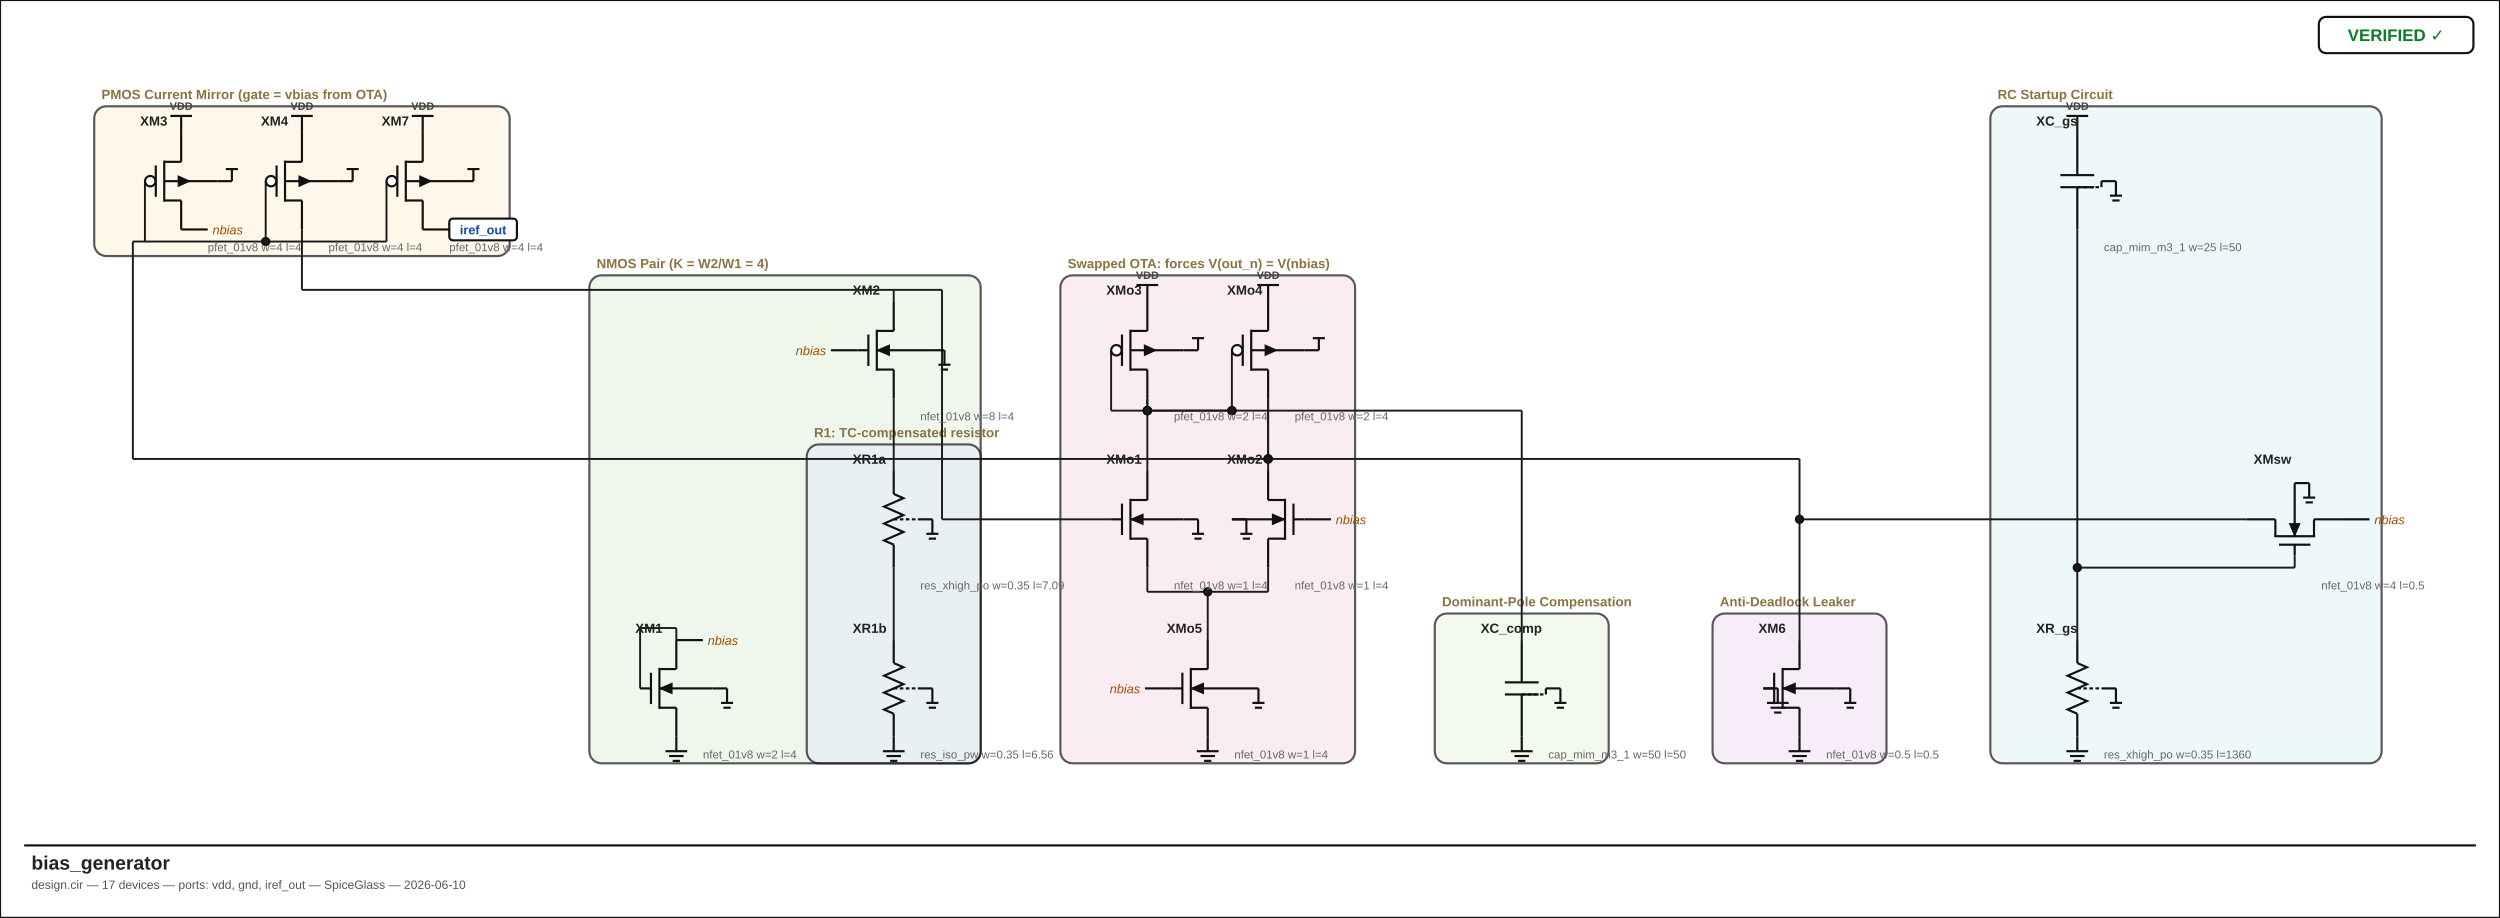
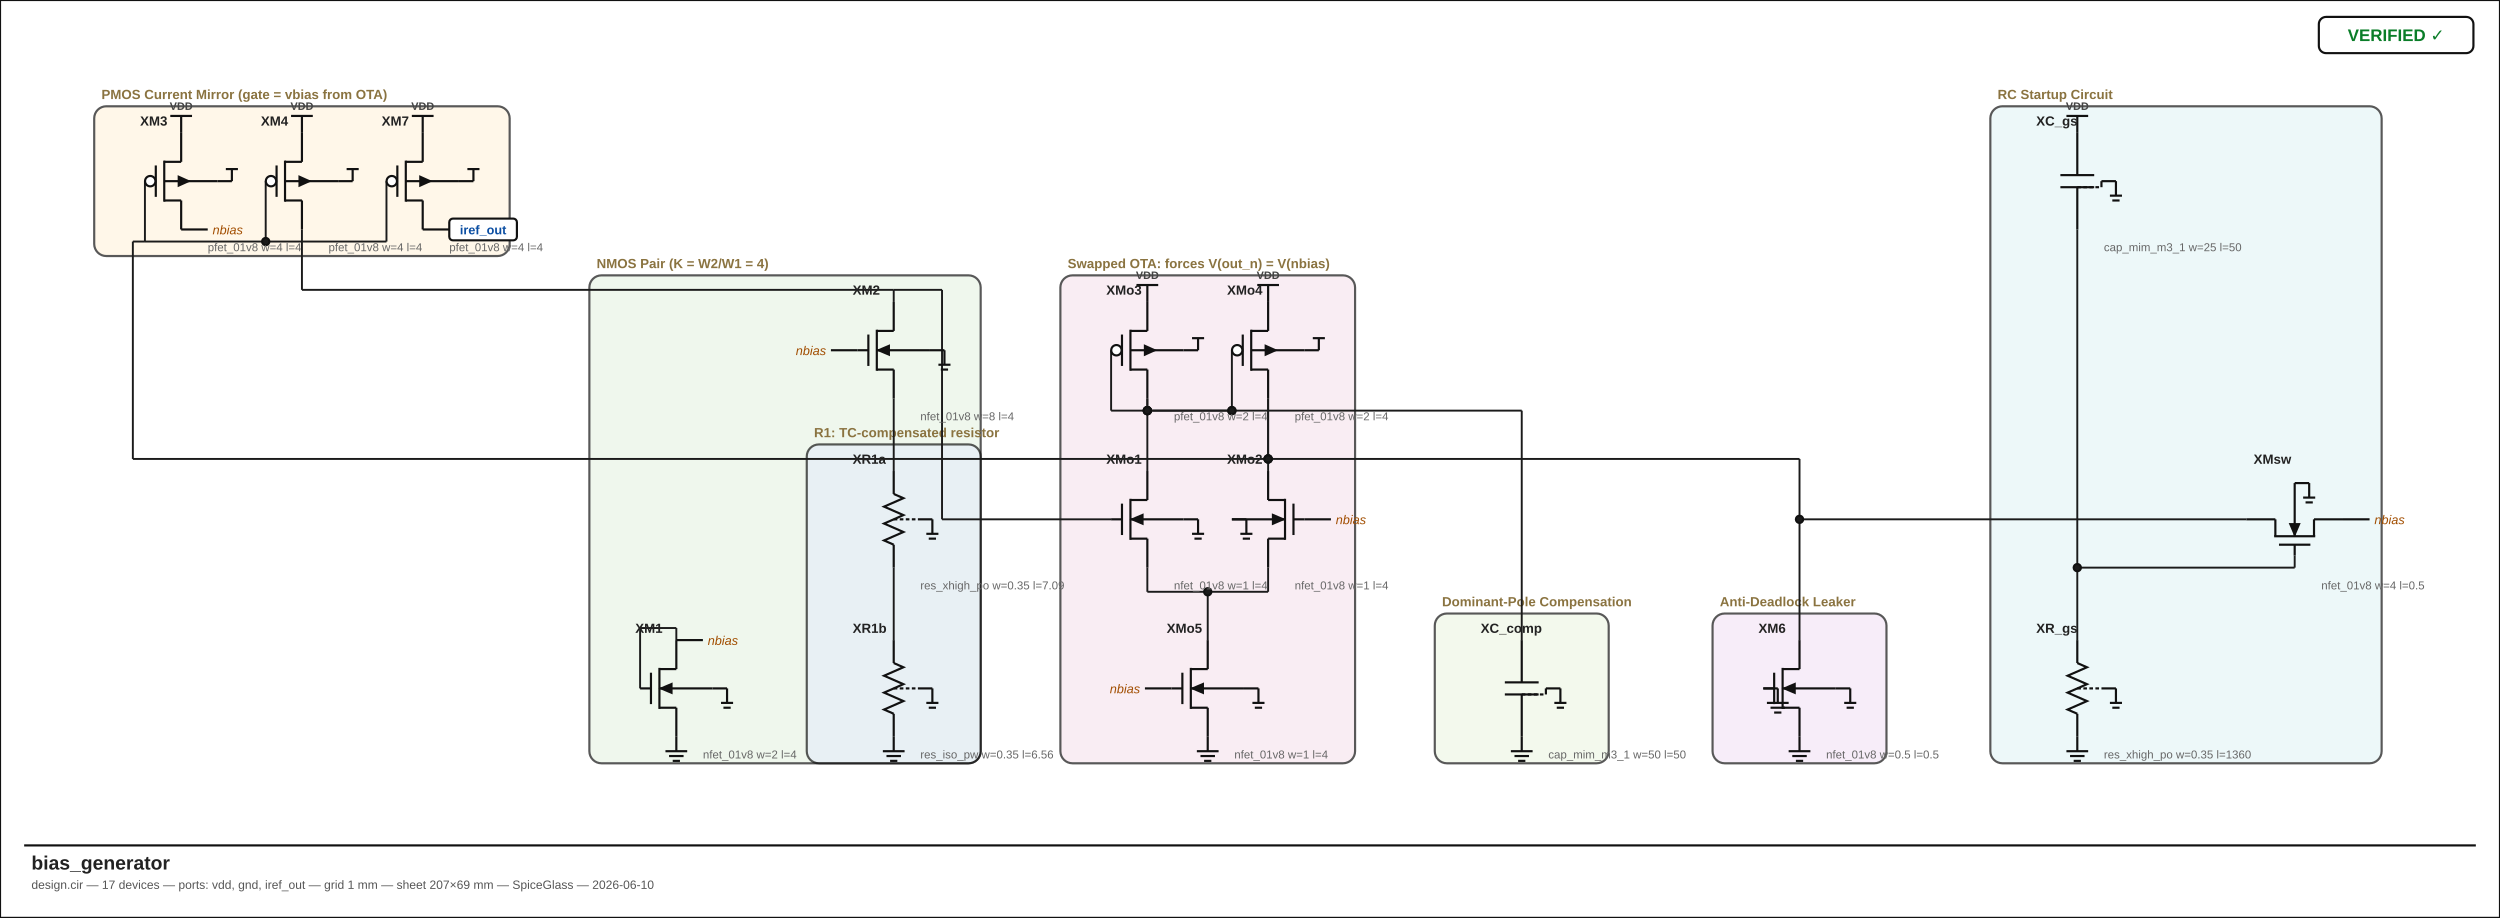
- <svg xmlns="http://www.w3.org/2000/svg" width="2070" height="760" viewBox="0 0 2070 760" font-family="Segoe UI, Arial, sans-serif">
+ <svg xmlns="http://www.w3.org/2000/svg" width="2070" height="760" viewBox="0 0 2070 760" data-grid-mm="1" font-family="Segoe UI, Arial, sans-serif">
  <style>
 line, polyline, path, rect, circle { stroke: #111111; stroke-width: 1.8; }
 .wire { stroke: #1b1b1b; stroke-width: 1.6; }
 text { stroke: none; fill: #222; font-size: 11px; }
 .name { font-weight: 600; font-size: 11px; }
 .param { fill: #666; font-size: 9.5px; }
 .pin { font-size: 9px; fill: #333; }
 .sym { font-size: 11px; font-weight: 700; }
 .boxmodel { font-size: 9.5px; fill: #555; font-style: italic; }
 .rail { font-size: 9px; fill: #444444; font-weight: 600; }
 .netlabel { font-size: 10.5px; fill: #a14d00; font-style: italic; }
 .port { font-size: 10.5px; fill: #0b4ea2; font-weight: 700; }
 .sectitle { font-size: 11px; fill: #8a7340; font-weight: 600; }
 .title { font-size: 16px; font-weight: 700; }
 .meta { font-size: 10px; fill: #555; }
</style>
  <rect x="0" y="0" width="2070" height="760" fill="white" stroke="none" />
  <rect x="78" y="88" width="344" height="124" rx="10" fill="#fff3df" stroke="none" opacity="0.7" />
  <text x="84" y="82" class="sectitle">PMOS Current Mirror (gate = vbias from OTA)</text>
  <rect x="488" y="228" width="324" height="404" rx="10" fill="#e8f3e6" stroke="none" opacity="0.7" />
  <text x="494" y="222" class="sectitle">NMOS Pair (K = W2/W1 = 4)</text>
  <rect x="668" y="368" width="144" height="264" rx="10" fill="#e6ecf7" stroke="none" opacity="0.7" />
  <text x="674" y="362" class="sectitle">R1: TC-compensated resistor</text>
  <rect x="878" y="228" width="244" height="404" rx="10" fill="#f7e6ee" stroke="none" opacity="0.7" />
  <text x="884" y="222" class="sectitle">Swapped OTA: forces V(out_n) = V(nbias)</text>
  <rect x="1188" y="508" width="144" height="124" rx="10" fill="#eef7e6" stroke="none" opacity="0.7" />
  <text x="1194" y="502" class="sectitle">Dominant-Pole Compensation</text>
  <rect x="1418" y="508" width="144" height="124" rx="10" fill="#f3e6f7" stroke="none" opacity="0.7" />
  <text x="1424" y="502" class="sectitle">Anti-Deadlock Leaker</text>
  <rect x="1648" y="88" width="324" height="544" rx="10" fill="#e6f5f7" stroke="none" opacity="0.7" />
  <text x="1654" y="82" class="sectitle">RC Startup Circuit</text>
  <line class="wire" x1="950" y1="470" x2="950" y2="490" stroke="#1b1b1b" stroke-width="1.6" />
  <line class="wire" x1="1050" y1="470" x2="1050" y2="490" stroke="#1b1b1b" stroke-width="1.6" />
  <line class="wire" x1="1000" y1="490" x2="1000" y2="530" stroke="#1b1b1b" stroke-width="1.6" />
  <line class="wire" x1="950" y1="490" x2="1050" y2="490" stroke="#1b1b1b" stroke-width="1.6" />
  <line class="wire" x1="950" y1="330" x2="950" y2="390" stroke="#1b1b1b" stroke-width="1.6" />
  <line class="wire" x1="1050" y1="330" x2="1050" y2="390" stroke="#1b1b1b" stroke-width="1.6" />
  <line class="wire" x1="920" y1="290" x2="920" y2="340" stroke="#1b1b1b" stroke-width="1.6" />
  <line class="wire" x1="1020" y1="290" x2="1020" y2="340" stroke="#1b1b1b" stroke-width="1.6" />
  <line class="wire" x1="920" y1="340" x2="1020" y2="340" stroke="#1b1b1b" stroke-width="1.6" />
  <line class="wire" x1="950" y1="340" x2="950" y2="330" stroke="#1b1b1b" stroke-width="1.6" />
  <line class="wire" x1="120" y1="150" x2="120" y2="200" stroke="#1b1b1b" stroke-width="1.6" />
  <line class="wire" x1="220" y1="150" x2="220" y2="200" stroke="#1b1b1b" stroke-width="1.6" />
  <line class="wire" x1="320" y1="150" x2="320" y2="200" stroke="#1b1b1b" stroke-width="1.6" />
  <line class="wire" x1="120" y1="200" x2="320" y2="200" stroke="#1b1b1b" stroke-width="1.6" />
  <line class="wire" x1="530" y1="570" x2="530" y2="520" stroke="#1b1b1b" stroke-width="1.6" />
  <line class="wire" x1="530" y1="520" x2="560" y2="520" stroke="#1b1b1b" stroke-width="1.6" />
  <line class="wire" x1="560" y1="520" x2="560" y2="530" stroke="#1b1b1b" stroke-width="1.6" />
  <line class="wire" x1="740" y1="530" x2="740" y2="470" stroke="#1b1b1b" stroke-width="1.6" />
  <line class="wire" x1="740" y1="390" x2="740" y2="330" stroke="#1b1b1b" stroke-width="1.6" />
  <line class="wire" x1="1260" y1="530" x2="1260" y2="340" stroke="#1b1b1b" stroke-width="1.6" />
  <line class="wire" x1="1260" y1="340" x2="950" y2="340" stroke="#1b1b1b" stroke-width="1.6" />
  <line class="wire" x1="1720" y1="530" x2="1720" y2="190" stroke="#1b1b1b" stroke-width="1.6" />
  <line class="wire" x1="1900" y1="460" x2="1900" y2="470" stroke="#1b1b1b" stroke-width="1.6" />
  <line class="wire" x1="1900" y1="470" x2="1720" y2="470" stroke="#1b1b1b" stroke-width="1.6" />
  <line class="wire" x1="740" y1="250" x2="740" y2="240" stroke="#1b1b1b" stroke-width="1.6" />
  <line class="wire" x1="740" y1="240" x2="250" y2="240" stroke="#1b1b1b" stroke-width="1.6" />
  <line class="wire" x1="250" y1="240" x2="250" y2="190" stroke="#1b1b1b" stroke-width="1.6" />
  <line class="wire" x1="920" y1="430" x2="780" y2="430" stroke="#1b1b1b" stroke-width="1.6" />
  <line class="wire" x1="780" y1="430" x2="780" y2="240" stroke="#1b1b1b" stroke-width="1.6" />
  <line class="wire" x1="780" y1="240" x2="740" y2="240" stroke="#1b1b1b" stroke-width="1.6" />
  <line class="wire" x1="1050" y1="330" x2="1050" y2="380" stroke="#1b1b1b" stroke-width="1.6" />
  <line class="wire" x1="1050" y1="380" x2="110" y2="380" stroke="#1b1b1b" stroke-width="1.6" />
  <line class="wire" x1="110" y1="380" x2="110" y2="200" stroke="#1b1b1b" stroke-width="1.6" />
  <line class="wire" x1="110" y1="200" x2="120" y2="200" stroke="#1b1b1b" stroke-width="1.6" />
  <line class="wire" x1="1490" y1="530" x2="1490" y2="380" stroke="#1b1b1b" stroke-width="1.6" />
  <line class="wire" x1="1490" y1="380" x2="1050" y2="380" stroke="#1b1b1b" stroke-width="1.6" />
  <line class="wire" x1="1860" y1="430" x2="1490" y2="430" stroke="#1b1b1b" stroke-width="1.6" />
  <circle cx="1000" cy="490" r="3" fill="#1b1b1b" stroke="none" />
  <circle cx="1020" cy="340" r="3" fill="#1b1b1b" stroke="none" />
  <circle cx="1020" cy="340" r="3" fill="#1b1b1b" stroke="none" />
  <circle cx="950" cy="340" r="3" fill="#1b1b1b" stroke="none" />
  <circle cx="950" cy="340" r="3" fill="#1b1b1b" stroke="none" />
  <circle cx="950" cy="340" r="3" fill="#1b1b1b" stroke="none" />
  <circle cx="950" cy="340" r="3" fill="#1b1b1b" stroke="none" />
  <circle cx="220" cy="200" r="3" fill="#1b1b1b" stroke="none" />
  <circle cx="1050" cy="380" r="3" fill="#1b1b1b" stroke="none" />
  <circle cx="1050" cy="380" r="3" fill="#1b1b1b" stroke="none" />
  <circle cx="1050" cy="380" r="3" fill="#1b1b1b" stroke="none" />
  <circle cx="1490" cy="430" r="3" fill="#1b1b1b" stroke="none" />
  <circle cx="1720" cy="470" r="3" fill="#1b1b1b" stroke="none" />
  <line x1="150" y1="190" x2="172" y2="190" />
  <text x="176" y="194" text-anchor="start" class="netlabel">nbias</text>
  <line x1="560" y1="530" x2="582" y2="530" />
  <text x="586" y="534" text-anchor="start" class="netlabel">nbias</text>
  <line x1="710" y1="290" x2="688" y2="290" />
  <text x="684" y="294" text-anchor="end" class="netlabel">nbias</text>
  <line x1="1080" y1="430" x2="1102" y2="430" />
  <text x="1106" y="434" text-anchor="start" class="netlabel">nbias</text>
  <line x1="970" y1="570" x2="948" y2="570" />
  <text x="944" y="574" text-anchor="end" class="netlabel">nbias</text>
  <line x1="1940" y1="430" x2="1962" y2="430" />
  <text x="1966" y="434" text-anchor="start" class="netlabel">nbias</text>
  <line x1="150" y1="110" x2="150" y2="96" />
  <line x1="141" y1="96" x2="159" y2="96" stroke-width="2.4" />
  <text x="150" y="91" text-anchor="middle" class="rail">VDD</text>
  <line x1="180" y1="150" x2="192" y2="150" />
  <line x1="192" y1="150" x2="192" y2="140" />
  <line x1="187" y1="140" x2="197" y2="140" stroke-width="2.4" />
  <line x1="250" y1="110" x2="250" y2="96" />
  <line x1="241" y1="96" x2="259" y2="96" stroke-width="2.4" />
  <text x="250" y="91" text-anchor="middle" class="rail">VDD</text>
  <line x1="280" y1="150" x2="292" y2="150" />
  <line x1="292" y1="150" x2="292" y2="140" />
  <line x1="287" y1="140" x2="297" y2="140" stroke-width="2.4" />
  <line x1="950" y1="250" x2="950" y2="236" />
  <line x1="941" y1="236" x2="959" y2="236" stroke-width="2.4" />
  <text x="950" y="231" text-anchor="middle" class="rail">VDD</text>
  <line x1="980" y1="290" x2="992" y2="290" />
  <line x1="992" y1="290" x2="992" y2="280" />
  <line x1="987" y1="280" x2="997" y2="280" stroke-width="2.4" />
  <line x1="1050" y1="250" x2="1050" y2="236" />
  <line x1="1041" y1="236" x2="1059" y2="236" stroke-width="2.4" />
  <text x="1050" y="231" text-anchor="middle" class="rail">VDD</text>
  <line x1="1080" y1="290" x2="1092" y2="290" />
  <line x1="1092" y1="290" x2="1092" y2="280" />
  <line x1="1087" y1="280" x2="1097" y2="280" stroke-width="2.4" />
  <line x1="350" y1="110" x2="350" y2="96" />
  <line x1="341" y1="96" x2="359" y2="96" stroke-width="2.4" />
  <text x="350" y="91" text-anchor="middle" class="rail">VDD</text>
  <line x1="380" y1="150" x2="392" y2="150" />
  <line x1="392" y1="150" x2="392" y2="140" />
  <line x1="387" y1="140" x2="397" y2="140" stroke-width="2.4" />
  <line x1="1720" y1="110" x2="1720" y2="96" />
  <line x1="1711" y1="96" x2="1729" y2="96" stroke-width="2.4" />
  <text x="1720" y="91" text-anchor="middle" class="rail">VDD</text>
  <line x1="560" y1="610" x2="560" y2="622" />
  <line x1="551" y1="622" x2="569" y2="622" stroke-width="2" />
  <line x1="554" y1="626" x2="566" y2="626" stroke-width="2" />
  <line x1="557" y1="630" x2="563" y2="630" stroke-width="2" />
  <line x1="590" y1="570" x2="602" y2="570" />
  <line x1="602" y1="570" x2="602" y2="582" />
  <line x1="597" y1="582" x2="607" y2="582" stroke-width="2" />
  <line x1="599" y1="586" x2="605" y2="586" stroke-width="2" />
  <line x1="770" y1="290" x2="782" y2="290" />
  <line x1="782" y1="290" x2="782" y2="302" />
  <line x1="777" y1="302" x2="787" y2="302" stroke-width="2" />
  <line x1="779" y1="306" x2="785" y2="306" stroke-width="2" />
  <line x1="760" y1="430" x2="772" y2="430" />
  <line x1="772" y1="430" x2="772" y2="442" />
  <line x1="767" y1="442" x2="777" y2="442" stroke-width="2" />
  <line x1="769" y1="446" x2="775" y2="446" stroke-width="2" />
  <line x1="740" y1="610" x2="740" y2="622" />
  <line x1="731" y1="622" x2="749" y2="622" stroke-width="2" />
  <line x1="734" y1="626" x2="746" y2="626" stroke-width="2" />
  <line x1="737" y1="630" x2="743" y2="630" stroke-width="2" />
  <line x1="760" y1="570" x2="772" y2="570" />
  <line x1="772" y1="570" x2="772" y2="582" />
  <line x1="767" y1="582" x2="777" y2="582" stroke-width="2" />
  <line x1="769" y1="586" x2="775" y2="586" stroke-width="2" />
  <line x1="980" y1="430" x2="992" y2="430" />
  <line x1="992" y1="430" x2="992" y2="442" />
  <line x1="987" y1="442" x2="997" y2="442" stroke-width="2" />
  <line x1="989" y1="446" x2="995" y2="446" stroke-width="2" />
  <line x1="1020" y1="430" x2="1032" y2="430" />
  <line x1="1032" y1="430" x2="1032" y2="442" />
  <line x1="1027" y1="442" x2="1037" y2="442" stroke-width="2" />
  <line x1="1029" y1="446" x2="1035" y2="446" stroke-width="2" />
  <line x1="1000" y1="610" x2="1000" y2="622" />
  <line x1="991" y1="622" x2="1009" y2="622" stroke-width="2" />
  <line x1="994" y1="626" x2="1006" y2="626" stroke-width="2" />
  <line x1="997" y1="630" x2="1003" y2="630" stroke-width="2" />
  <line x1="1030" y1="570" x2="1042" y2="570" />
  <line x1="1042" y1="570" x2="1042" y2="582" />
  <line x1="1037" y1="582" x2="1047" y2="582" stroke-width="2" />
  <line x1="1039" y1="586" x2="1045" y2="586" stroke-width="2" />
  <line x1="1260" y1="610" x2="1260" y2="622" />
  <line x1="1251" y1="622" x2="1269" y2="622" stroke-width="2" />
  <line x1="1254" y1="626" x2="1266" y2="626" stroke-width="2" />
  <line x1="1257" y1="630" x2="1263" y2="630" stroke-width="2" />
  <line x1="1280" y1="570" x2="1292" y2="570" />
  <line x1="1292" y1="570" x2="1292" y2="582" />
  <line x1="1287" y1="582" x2="1297" y2="582" stroke-width="2" />
  <line x1="1289" y1="586" x2="1295" y2="586" stroke-width="2" />
  <line x1="1460" y1="570" x2="1472" y2="570" />
  <line x1="1472" y1="570" x2="1472" y2="582" />
  <line x1="1463" y1="582" x2="1481" y2="582" stroke-width="2" />
  <line x1="1466" y1="586" x2="1478" y2="586" stroke-width="2" />
  <line x1="1469" y1="590" x2="1475" y2="590" stroke-width="2" />
  <line x1="1490" y1="610" x2="1490" y2="622" />
  <line x1="1481" y1="622" x2="1499" y2="622" stroke-width="2" />
  <line x1="1484" y1="626" x2="1496" y2="626" stroke-width="2" />
  <line x1="1487" y1="630" x2="1493" y2="630" stroke-width="2" />
  <line x1="1520" y1="570" x2="1532" y2="570" />
  <line x1="1532" y1="570" x2="1532" y2="582" />
  <line x1="1527" y1="582" x2="1537" y2="582" stroke-width="2" />
  <line x1="1529" y1="586" x2="1535" y2="586" stroke-width="2" />
  <line x1="1740" y1="150" x2="1752" y2="150" />
  <line x1="1752" y1="150" x2="1752" y2="162" />
  <line x1="1747" y1="162" x2="1757" y2="162" stroke-width="2" />
  <line x1="1749" y1="166" x2="1755" y2="166" stroke-width="2" />
  <line x1="1720" y1="610" x2="1720" y2="622" />
  <line x1="1711" y1="622" x2="1729" y2="622" stroke-width="2" />
  <line x1="1714" y1="626" x2="1726" y2="626" stroke-width="2" />
  <line x1="1717" y1="630" x2="1723" y2="630" stroke-width="2" />
  <line x1="1740" y1="570" x2="1752" y2="570" />
  <line x1="1752" y1="570" x2="1752" y2="582" />
  <line x1="1747" y1="582" x2="1757" y2="582" stroke-width="2" />
  <line x1="1749" y1="586" x2="1755" y2="586" stroke-width="2" />
  <line x1="1900" y1="400" x2="1912" y2="400" />
  <line x1="1912" y1="400" x2="1912" y2="412" />
  <line x1="1907" y1="412" x2="1917" y2="412" stroke-width="2" />
  <line x1="1909" y1="416" x2="1915" y2="416" stroke-width="2" />
  <line x1="350" y1="190" x2="372" y2="190" />
  <rect x="372" y="181" width="56" height="18" rx="3" fill="white" stroke="#0b4ea2" stroke-width="1.4" />
  <text x="400.0" y="194" text-anchor="middle" class="port">iref_out</text>
  <g transform="translate(150 150)" fill="none">
    <line x1="0" y1="-40" x2="0" y2="-16" />
    <line x1="0" y1="-16" x2="-14" y2="-16" />
    <line x1="0" y1="40" x2="0" y2="16" />
    <line x1="0" y1="16" x2="-14" y2="16" />
    <line x1="-14" y1="-17" x2="-14" y2="17" stroke-width="2.6" />
    <line x1="-21" y1="-13" x2="-21" y2="13" stroke-width="2.6" />
    <circle cx="-25.6" cy="0" r="4.3" fill="white" stroke-width="1.5" />
    <line x1="-14" y1="0" x2="30" y2="0" />
    <path d="M 6 0 L -2 -3.6 L -2 3.6 Z" fill="#111111" stroke="none" />
  </g>
  <text x="116" y="104" class="name">XM3</text>
  <text x="172" y="208" class="param" text-anchor="start">pfet_01v8  w=4  l=4</text>
  <g transform="translate(250 150)" fill="none">
    <line x1="0" y1="-40" x2="0" y2="-16" />
    <line x1="0" y1="-16" x2="-14" y2="-16" />
    <line x1="0" y1="40" x2="0" y2="16" />
    <line x1="0" y1="16" x2="-14" y2="16" />
    <line x1="-14" y1="-17" x2="-14" y2="17" stroke-width="2.6" />
    <line x1="-21" y1="-13" x2="-21" y2="13" stroke-width="2.6" />
    <circle cx="-25.6" cy="0" r="4.3" fill="white" stroke-width="1.5" />
    <line x1="-14" y1="0" x2="30" y2="0" />
    <path d="M 6 0 L -2 -3.6 L -2 3.6 Z" fill="#111111" stroke="none" />
  </g>
  <text x="216" y="104" class="name">XM4</text>
  <text x="272" y="208" class="param" text-anchor="start">pfet_01v8  w=4  l=4</text>
  <g transform="translate(560 570)" fill="none">
    <line x1="0" y1="-40" x2="0" y2="-16" />
    <line x1="0" y1="-16" x2="-14" y2="-16" />
    <line x1="0" y1="40" x2="0" y2="16" />
    <line x1="0" y1="16" x2="-14" y2="16" />
    <line x1="-14" y1="-17" x2="-14" y2="17" stroke-width="2.6" />
    <line x1="-21" y1="-13" x2="-21" y2="13" stroke-width="2.6" />
    <line x1="-30" y1="0" x2="-21" y2="0" />
    <line x1="-14" y1="0" x2="30" y2="0" />
    <path d="M -12.5 0 L -4 -3.6 L -4 3.6 Z" fill="#111111" stroke="none" />
  </g>
  <text x="526" y="524" class="name">XM1</text>
  <text x="582" y="628" class="param" text-anchor="start">nfet_01v8  w=2  l=4</text>
  <g transform="translate(740 290)" fill="none">
    <line x1="0" y1="-40" x2="0" y2="-16" />
    <line x1="0" y1="-16" x2="-14" y2="-16" />
    <line x1="0" y1="40" x2="0" y2="16" />
    <line x1="0" y1="16" x2="-14" y2="16" />
    <line x1="-14" y1="-17" x2="-14" y2="17" stroke-width="2.6" />
    <line x1="-21" y1="-13" x2="-21" y2="13" stroke-width="2.6" />
    <line x1="-30" y1="0" x2="-21" y2="0" />
    <line x1="-14" y1="0" x2="30" y2="0" />
    <path d="M -12.5 0 L -4 -3.6 L -4 3.6 Z" fill="#111111" stroke="none" />
  </g>
  <text x="706" y="244" class="name">XM2</text>
  <text x="762" y="348" class="param" text-anchor="start">nfet_01v8  w=8  l=4</text>
  <g transform="translate(740 430)" fill="none">
    <line x1="0" y1="-40" x2="0" y2="-21" />
    <line x1="0" y1="21" x2="0" y2="40" />
    <polyline points="0,-21 8,-17.5 -8,-10.5 8,-3.5 -8,3.5 8,10.5 -8,17.5 0,21" fill="none" stroke-width="2" />
    <line x1="0" y1="0" x2="20" y2="0" stroke-dasharray="3 2" />
  </g>
  <text x="706" y="384" class="name">XR1a</text>
  <text x="762" y="488" class="param" text-anchor="start">res_xhigh_po  w=0.35  l=7.09</text>
  <g transform="translate(740 570)" fill="none">
    <line x1="0" y1="-40" x2="0" y2="-21" />
    <line x1="0" y1="21" x2="0" y2="40" />
    <polyline points="0,-21 8,-17.5 -8,-10.5 8,-3.5 -8,3.5 8,10.5 -8,17.5 0,21" fill="none" stroke-width="2" />
    <line x1="0" y1="0" x2="20" y2="0" stroke-dasharray="3 2" />
  </g>
  <text x="706" y="524" class="name">XR1b</text>
  <text x="762" y="628" class="param" text-anchor="start">res_iso_pw  w=0.35  l=6.56</text>
  <g transform="translate(950 430)" fill="none">
    <line x1="0" y1="-40" x2="0" y2="-16" />
    <line x1="0" y1="-16" x2="-14" y2="-16" />
    <line x1="0" y1="40" x2="0" y2="16" />
    <line x1="0" y1="16" x2="-14" y2="16" />
    <line x1="-14" y1="-17" x2="-14" y2="17" stroke-width="2.6" />
    <line x1="-21" y1="-13" x2="-21" y2="13" stroke-width="2.6" />
    <line x1="-30" y1="0" x2="-21" y2="0" />
    <line x1="-14" y1="0" x2="30" y2="0" />
    <path d="M -12.5 0 L -4 -3.6 L -4 3.6 Z" fill="#111111" stroke="none" />
  </g>
  <text x="916" y="384" class="name">XMo1</text>
  <text x="972" y="488" class="param" text-anchor="start">nfet_01v8  w=1  l=4</text>
  <g transform="translate(1050 430) scale(-1 1)" fill="none">
    <line x1="0" y1="-40" x2="0" y2="-16" />
    <line x1="0" y1="-16" x2="-14" y2="-16" />
    <line x1="0" y1="40" x2="0" y2="16" />
    <line x1="0" y1="16" x2="-14" y2="16" />
    <line x1="-14" y1="-17" x2="-14" y2="17" stroke-width="2.6" />
    <line x1="-21" y1="-13" x2="-21" y2="13" stroke-width="2.6" />
    <line x1="-30" y1="0" x2="-21" y2="0" />
    <line x1="-14" y1="0" x2="30" y2="0" />
    <path d="M -12.5 0 L -4 -3.6 L -4 3.6 Z" fill="#111111" stroke="none" />
  </g>
  <text x="1016" y="384" class="name">XMo2</text>
  <text x="1072" y="488" class="param" text-anchor="start">nfet_01v8  w=1  l=4</text>
  <g transform="translate(950 290)" fill="none">
    <line x1="0" y1="-40" x2="0" y2="-16" />
    <line x1="0" y1="-16" x2="-14" y2="-16" />
    <line x1="0" y1="40" x2="0" y2="16" />
    <line x1="0" y1="16" x2="-14" y2="16" />
    <line x1="-14" y1="-17" x2="-14" y2="17" stroke-width="2.6" />
    <line x1="-21" y1="-13" x2="-21" y2="13" stroke-width="2.6" />
    <circle cx="-25.6" cy="0" r="4.3" fill="white" stroke-width="1.5" />
    <line x1="-14" y1="0" x2="30" y2="0" />
    <path d="M 6 0 L -2 -3.6 L -2 3.6 Z" fill="#111111" stroke="none" />
  </g>
  <text x="916" y="244" class="name">XMo3</text>
  <text x="972" y="348" class="param" text-anchor="start">pfet_01v8  w=2  l=4</text>
  <g transform="translate(1050 290)" fill="none">
    <line x1="0" y1="-40" x2="0" y2="-16" />
    <line x1="0" y1="-16" x2="-14" y2="-16" />
    <line x1="0" y1="40" x2="0" y2="16" />
    <line x1="0" y1="16" x2="-14" y2="16" />
    <line x1="-14" y1="-17" x2="-14" y2="17" stroke-width="2.6" />
    <line x1="-21" y1="-13" x2="-21" y2="13" stroke-width="2.6" />
    <circle cx="-25.6" cy="0" r="4.3" fill="white" stroke-width="1.5" />
    <line x1="-14" y1="0" x2="30" y2="0" />
    <path d="M 6 0 L -2 -3.6 L -2 3.6 Z" fill="#111111" stroke="none" />
  </g>
  <text x="1016" y="244" class="name">XMo4</text>
  <text x="1072" y="348" class="param" text-anchor="start">pfet_01v8  w=2  l=4</text>
  <g transform="translate(1000 570)" fill="none">
    <line x1="0" y1="-40" x2="0" y2="-16" />
    <line x1="0" y1="-16" x2="-14" y2="-16" />
    <line x1="0" y1="40" x2="0" y2="16" />
    <line x1="0" y1="16" x2="-14" y2="16" />
    <line x1="-14" y1="-17" x2="-14" y2="17" stroke-width="2.6" />
    <line x1="-21" y1="-13" x2="-21" y2="13" stroke-width="2.6" />
    <line x1="-30" y1="0" x2="-21" y2="0" />
    <line x1="-14" y1="0" x2="30" y2="0" />
    <path d="M -12.5 0 L -4 -3.6 L -4 3.6 Z" fill="#111111" stroke="none" />
  </g>
  <text x="966" y="524" class="name">XMo5</text>
  <text x="1022" y="628" class="param" text-anchor="start">nfet_01v8  w=1  l=4</text>
  <g transform="translate(1260 570)" fill="none">
    <line x1="0" y1="-40" x2="0" y2="-5" />
    <line x1="0" y1="5" x2="0" y2="40" />
    <line x1="-14" y1="-5" x2="14" y2="-5" stroke-width="2.6" />
    <line x1="-14" y1="5" x2="14" y2="5" stroke-width="2.6" />
    <line x1="0" y1="5" x2="20" y2="5" stroke-dasharray="3 2" />
    <line x1="20" y1="5" x2="20" y2="0" />
  </g>
  <text x="1226" y="524" class="name">XC_comp</text>
  <text x="1282" y="628" class="param" text-anchor="start">cap_mim_m3_1  w=50  l=50</text>
  <g transform="translate(350 150)" fill="none">
    <line x1="0" y1="-40" x2="0" y2="-16" />
    <line x1="0" y1="-16" x2="-14" y2="-16" />
    <line x1="0" y1="40" x2="0" y2="16" />
    <line x1="0" y1="16" x2="-14" y2="16" />
    <line x1="-14" y1="-17" x2="-14" y2="17" stroke-width="2.6" />
    <line x1="-21" y1="-13" x2="-21" y2="13" stroke-width="2.6" />
    <circle cx="-25.6" cy="0" r="4.3" fill="white" stroke-width="1.5" />
    <line x1="-14" y1="0" x2="30" y2="0" />
    <path d="M 6 0 L -2 -3.6 L -2 3.6 Z" fill="#111111" stroke="none" />
  </g>
  <text x="316" y="104" class="name">XM7</text>
  <text x="372" y="208" class="param" text-anchor="start">pfet_01v8  w=4  l=4</text>
  <g transform="translate(1490 570)" fill="none">
    <line x1="0" y1="-40" x2="0" y2="-16" />
    <line x1="0" y1="-16" x2="-14" y2="-16" />
    <line x1="0" y1="40" x2="0" y2="16" />
    <line x1="0" y1="16" x2="-14" y2="16" />
    <line x1="-14" y1="-17" x2="-14" y2="17" stroke-width="2.6" />
    <line x1="-21" y1="-13" x2="-21" y2="13" stroke-width="2.6" />
    <line x1="-30" y1="0" x2="-21" y2="0" />
    <line x1="-14" y1="0" x2="30" y2="0" />
    <path d="M -12.5 0 L -4 -3.6 L -4 3.6 Z" fill="#111111" stroke="none" />
  </g>
  <text x="1456" y="524" class="name">XM6</text>
  <text x="1512" y="628" class="param" text-anchor="start">nfet_01v8  w=0.5  l=0.5</text>
  <g transform="translate(1720 150)" fill="none">
    <line x1="0" y1="-40" x2="0" y2="-5" />
    <line x1="0" y1="5" x2="0" y2="40" />
    <line x1="-14" y1="-5" x2="14" y2="-5" stroke-width="2.6" />
    <line x1="-14" y1="5" x2="14" y2="5" stroke-width="2.6" />
    <line x1="0" y1="5" x2="20" y2="5" stroke-dasharray="3 2" />
    <line x1="20" y1="5" x2="20" y2="0" />
  </g>
  <text x="1686" y="104" class="name">XC_gs</text>
  <text x="1742" y="208" class="param" text-anchor="start">cap_mim_m3_1  w=25  l=50</text>
  <g transform="translate(1720 570)" fill="none">
    <line x1="0" y1="-40" x2="0" y2="-21" />
    <line x1="0" y1="21" x2="0" y2="40" />
    <polyline points="0,-21 8,-17.5 -8,-10.5 8,-3.5 -8,3.5 8,10.5 -8,17.5 0,21" fill="none" stroke-width="2" />
    <line x1="0" y1="0" x2="20" y2="0" stroke-dasharray="3 2" />
  </g>
  <text x="1686" y="524" class="name">XR_gs</text>
  <text x="1742" y="628" class="param" text-anchor="start">res_xhigh_po  w=0.35  l=1360</text>
  <g transform="translate(1900 430) rotate(-90)" fill="none">
    <line x1="0" y1="-40" x2="0" y2="-16" />
    <line x1="0" y1="-16" x2="-14" y2="-16" />
    <line x1="0" y1="40" x2="0" y2="16" />
    <line x1="0" y1="16" x2="-14" y2="16" />
    <line x1="-14" y1="-17" x2="-14" y2="17" stroke-width="2.6" />
    <line x1="-21" y1="-13" x2="-21" y2="13" stroke-width="2.6" />
    <line x1="-30" y1="0" x2="-21" y2="0" />
    <line x1="-14" y1="0" x2="30" y2="0" />
    <path d="M -12.5 0 L -4 -3.6 L -4 3.6 Z" fill="#111111" stroke="none" />
  </g>
  <text x="1866" y="384" class="name">XMsw</text>
  <text x="1922" y="488" class="param" text-anchor="start">nfet_01v8  w=4  l=0.5</text>
  <line x1="20" y1="700" x2="2050" y2="700" stroke="#999" stroke-width="1" />
  <text x="26" y="720" class="title">bias_generator</text>
-   <text x="26" y="736" class="meta">design.cir — 17 devices — ports: vdd, gnd, iref_out — SpiceGlass — 2026-06-10</text>
+   <text x="26" y="736" class="meta">design.cir — 17 devices — ports: vdd, gnd, iref_out — grid 1 mm — sheet 207×69 mm — SpiceGlass — 2026-06-10</text>
  <rect x="1920" y="14" width="128" height="30" rx="6" fill="none" stroke="#0a7d28" stroke-width="2.4" />
  <text x="1984" y="34" text-anchor="middle" style="fill:#0a7d28;font-weight:800;font-size:14px">VERIFIED ✓</text>
</svg>
